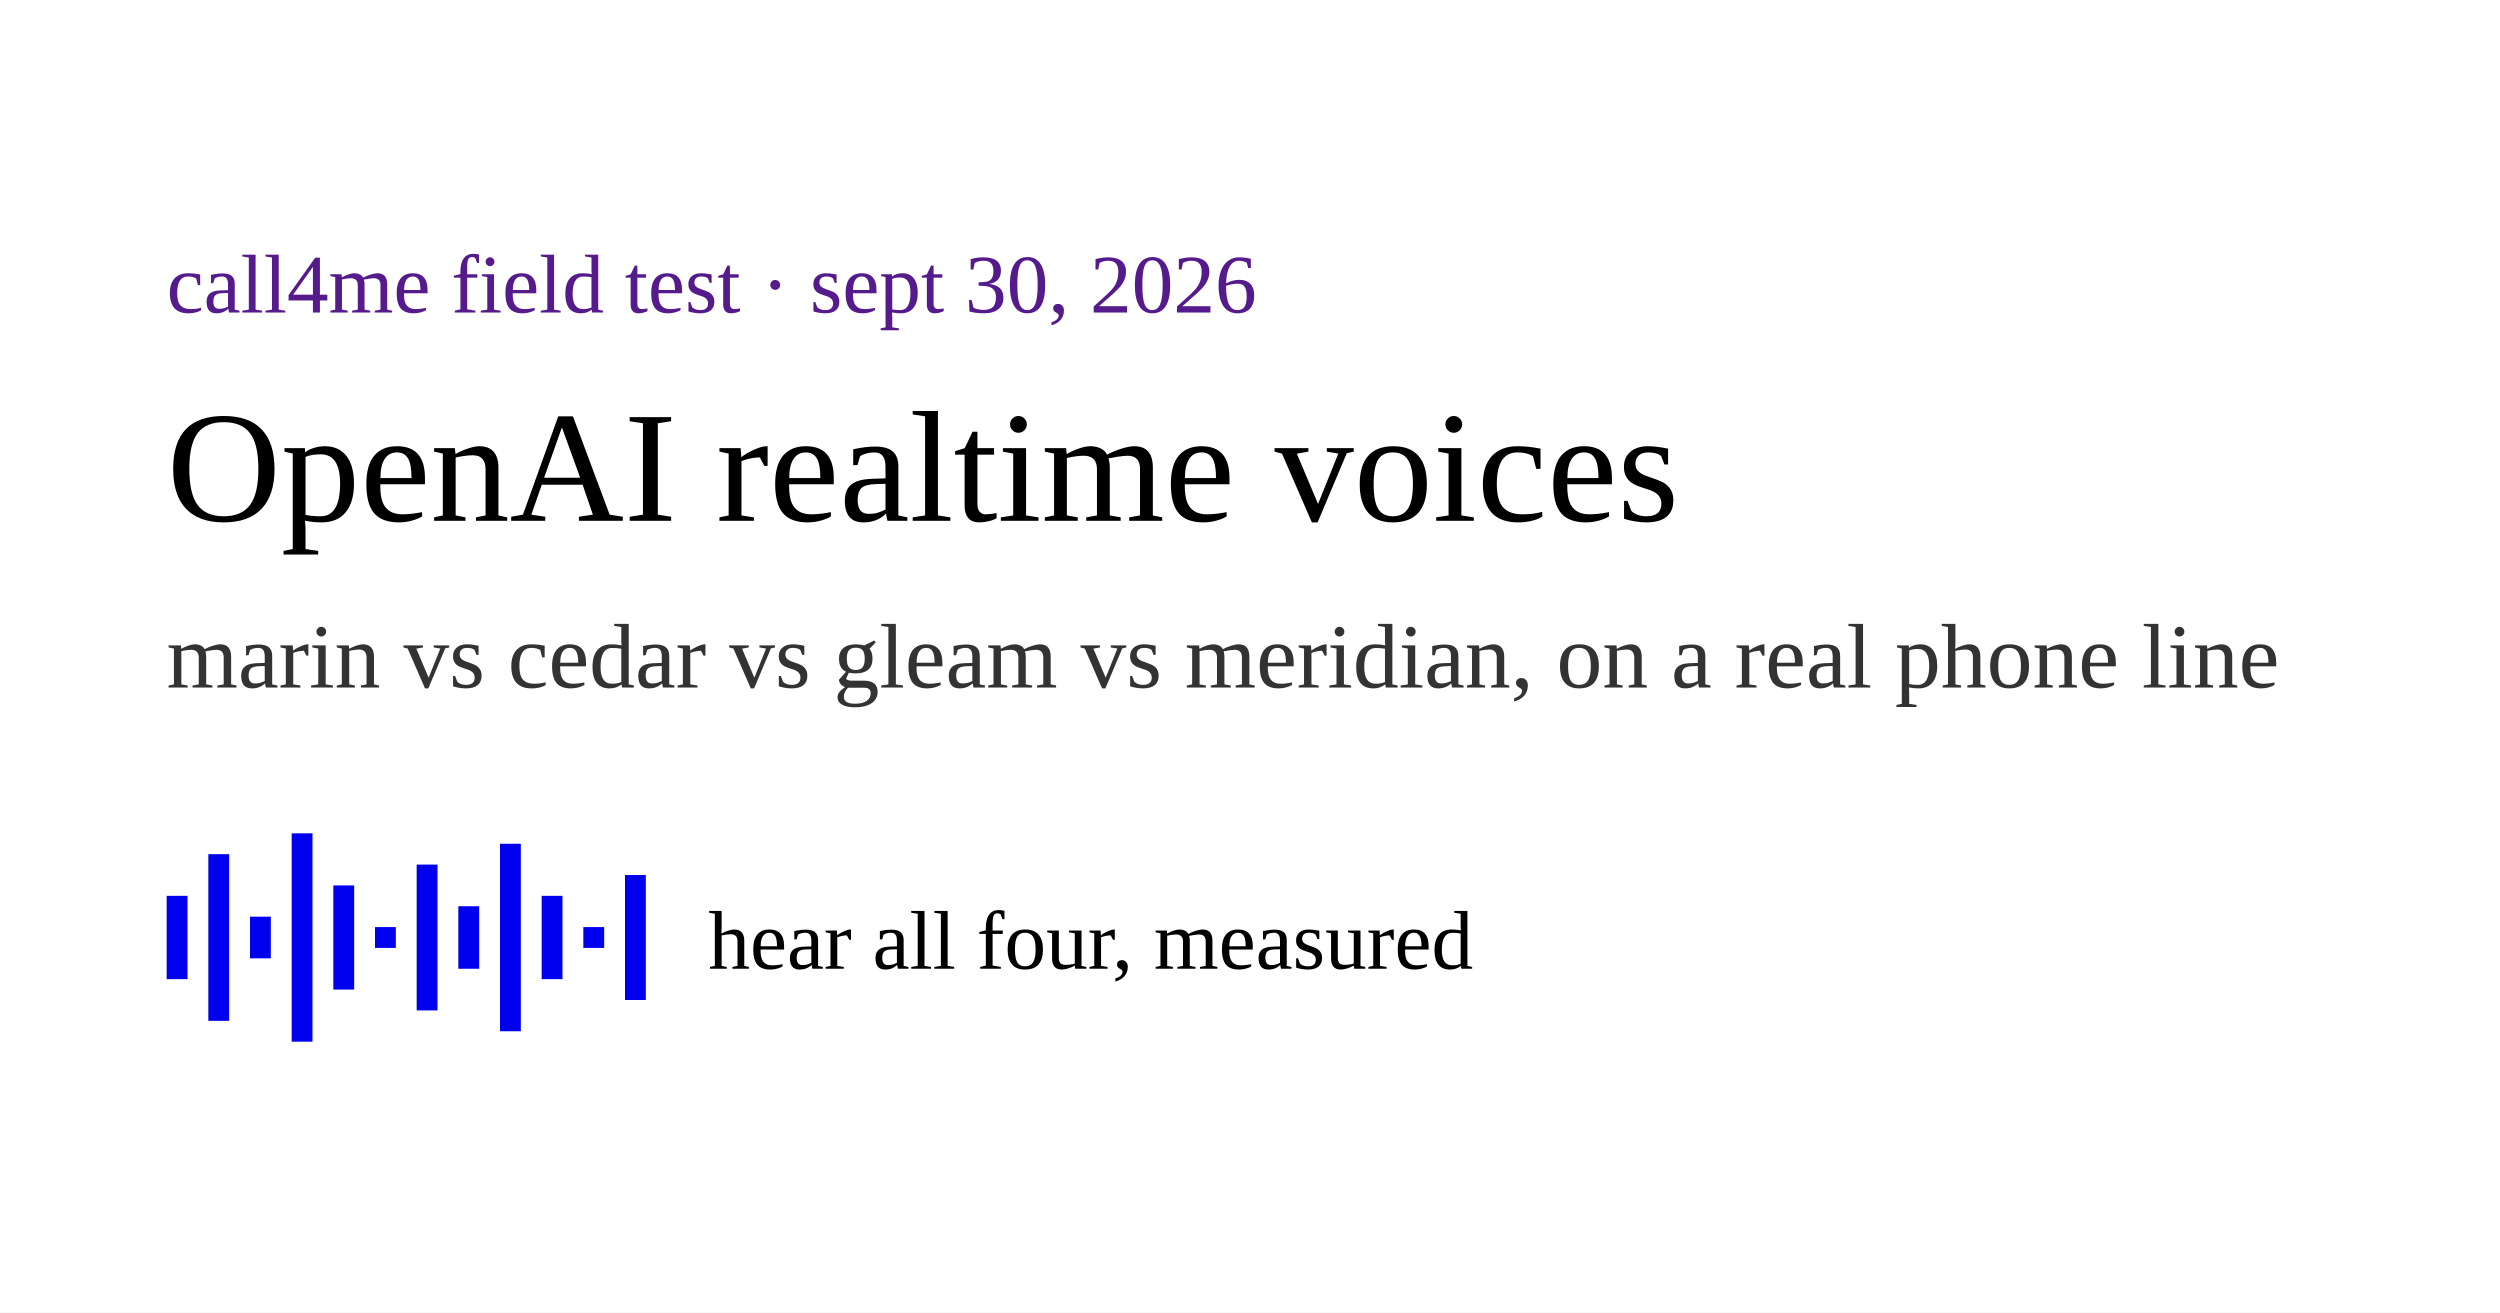
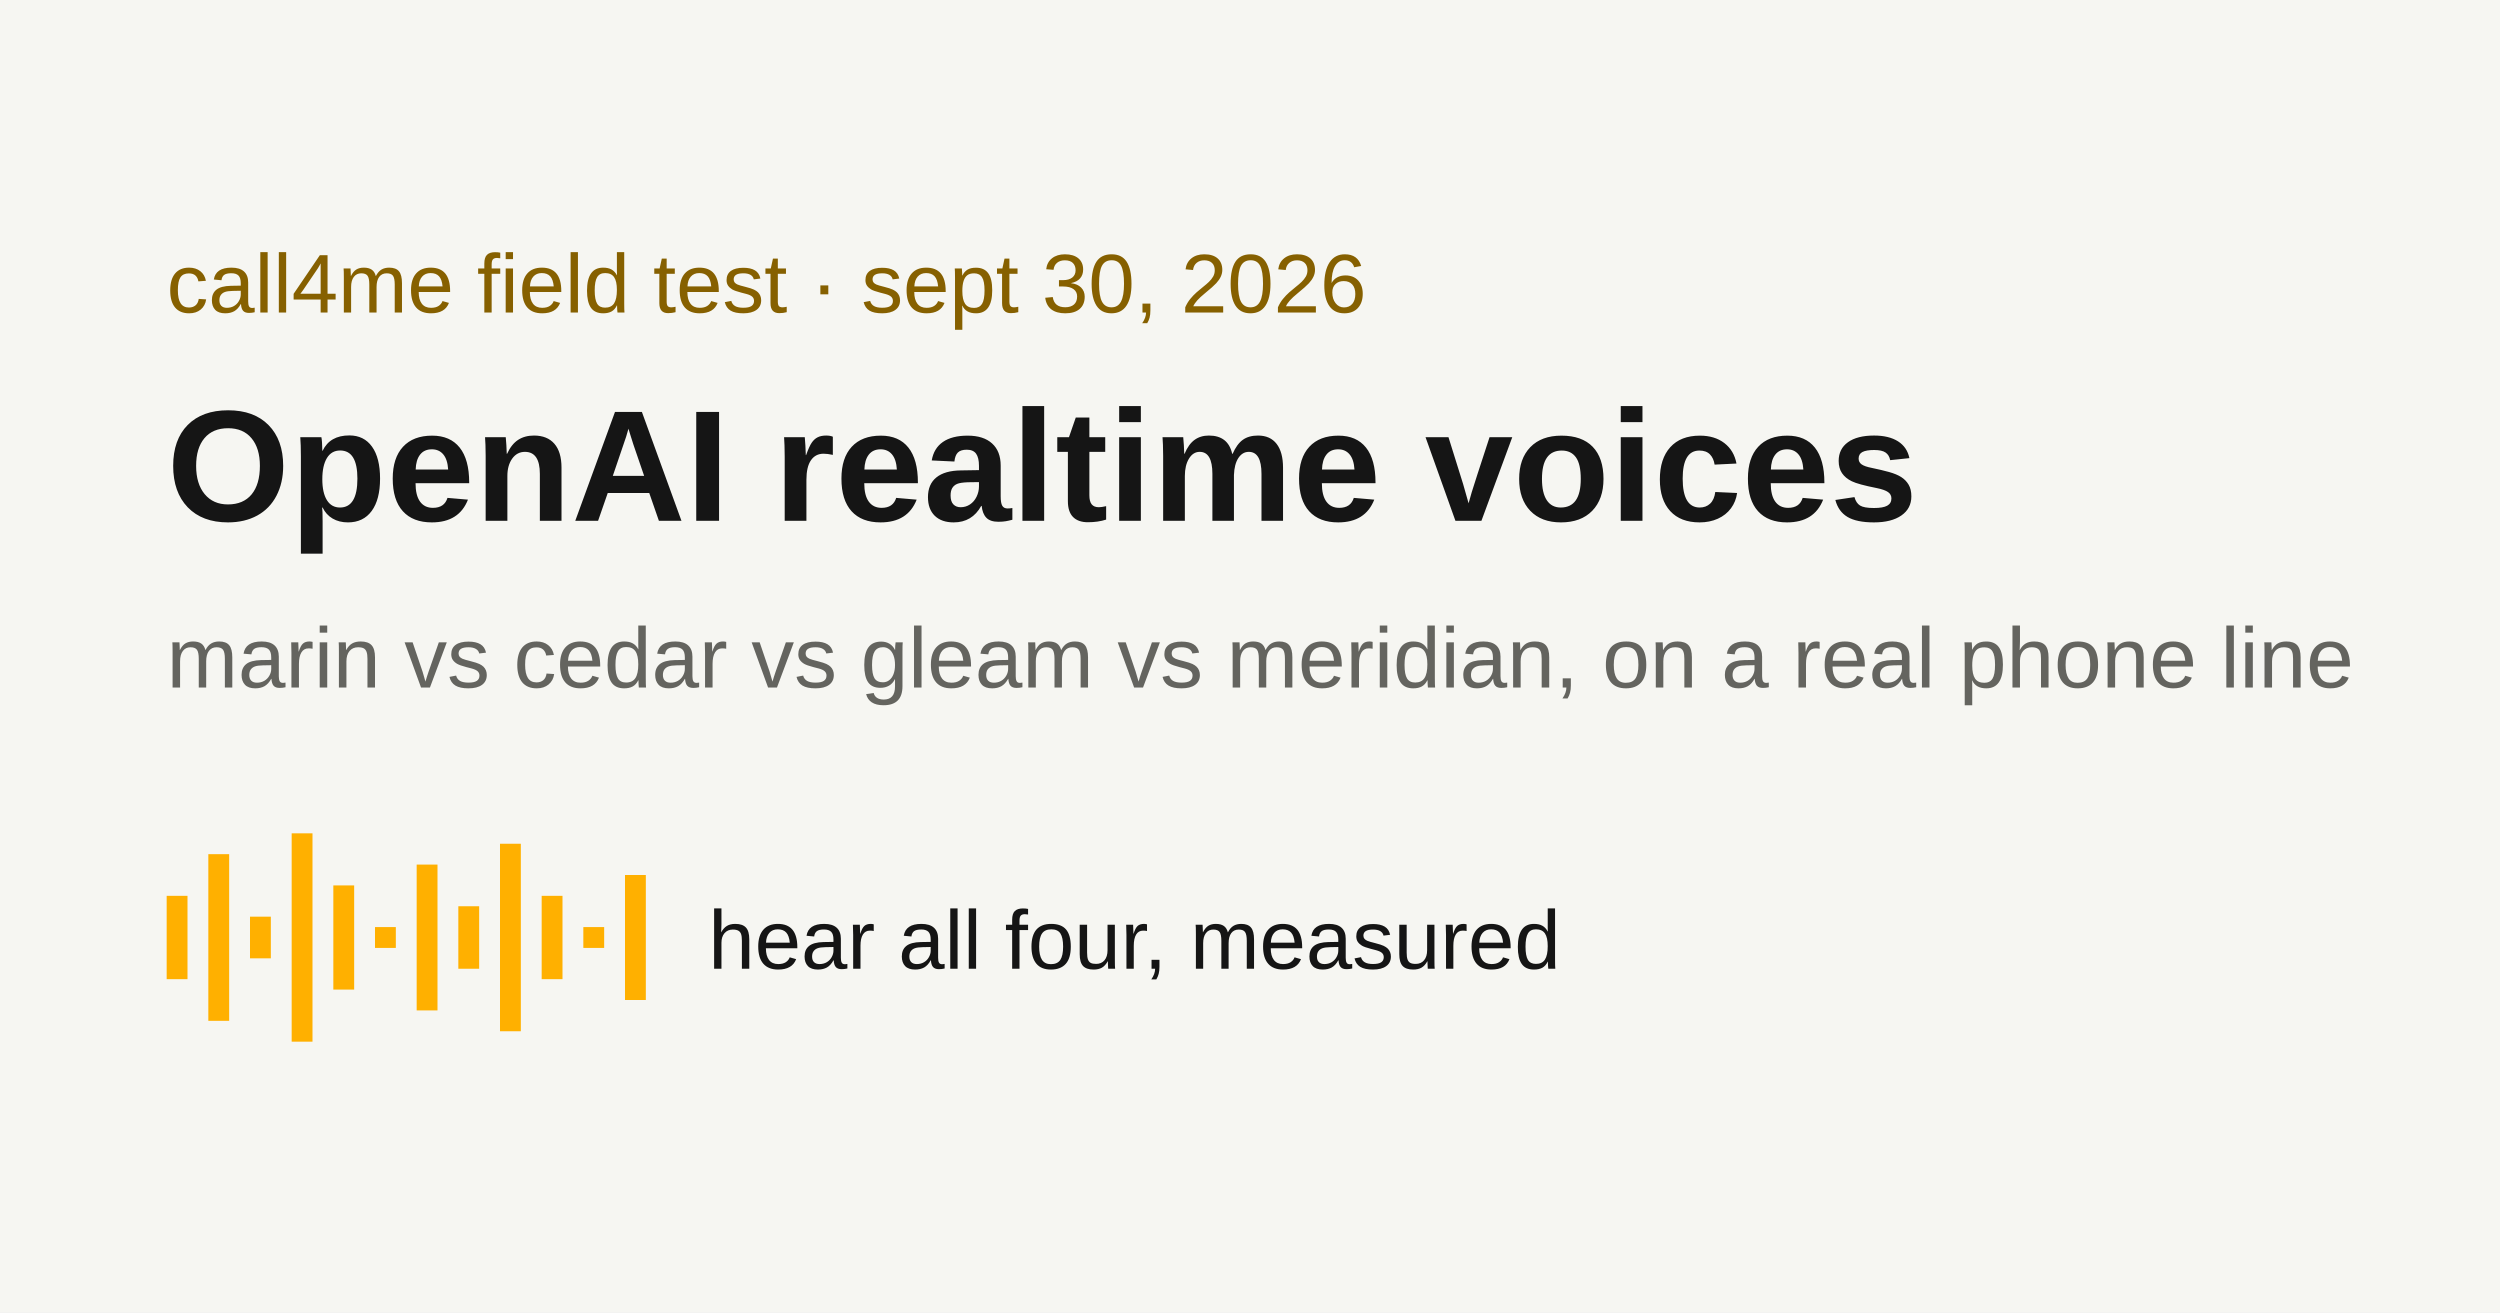
<svg xmlns="http://www.w3.org/2000/svg" width="1200" height="630" viewBox="0 0 1200 630">
-   <rect width="1200" height="630" fill="#ffffff" />
-   <text x="80" y="150" font-family="Times New Roman, Times, serif" font-size="40" fill="#551a8b">call4me field test · sept 30, 2026</text>
-   <text x="80" y="250" font-family="Times New Roman, Times, serif" font-size="76" fill="#000000">OpenAI realtime voices</text>
-   <text x="80" y="330" font-family="Times New Roman, Times, serif" font-size="44" fill="#333333">marin vs cedar vs gleam vs meridian, on a real phone line</text>
-   <g fill="#0000ee">
+   <rect width="1200" height="630" fill="#f6f6f2" />
+   <text x="80" y="150" font-family="Arial, Helvetica, sans-serif" fill="#866000" font-size="40">call4me field test · sept 30, 2026</text>
+   <text x="80" y="250" font-family="Arial, Helvetica, sans-serif" fill="#151515" font-weight="700" font-size="76">OpenAI realtime voices</text>
+   <text x="80" y="330" font-family="Arial, Helvetica, sans-serif" fill="#64645f" font-size="41.06">marin vs cedar vs gleam vs meridian, on a real phone line</text>
+   <g fill="#ffb000">
    <rect x="80" y="430" width="10" height="40" />
    <rect x="100" y="410" width="10" height="80" />
    <rect x="120" y="440" width="10" height="20" />
    <rect x="140" y="400" width="10" height="100" />
    <rect x="160" y="425" width="10" height="50" />
    <rect x="180" y="445" width="10" height="10" />
    <rect x="200" y="415" width="10" height="70" />
    <rect x="220" y="435" width="10" height="30" />
    <rect x="240" y="405" width="10" height="90" />
    <rect x="260" y="430" width="10" height="40" />
    <rect x="280" y="445" width="10" height="10" />
    <rect x="300" y="420" width="10" height="60" />
  </g>
-   <text x="340" y="465" font-family="Times New Roman, Times, serif" font-size="40" fill="#000000">hear all four, measured</text>
+   <text x="340" y="465" font-family="Arial, Helvetica, sans-serif" fill="#151515" font-size="40">hear all four, measured</text>
</svg>
